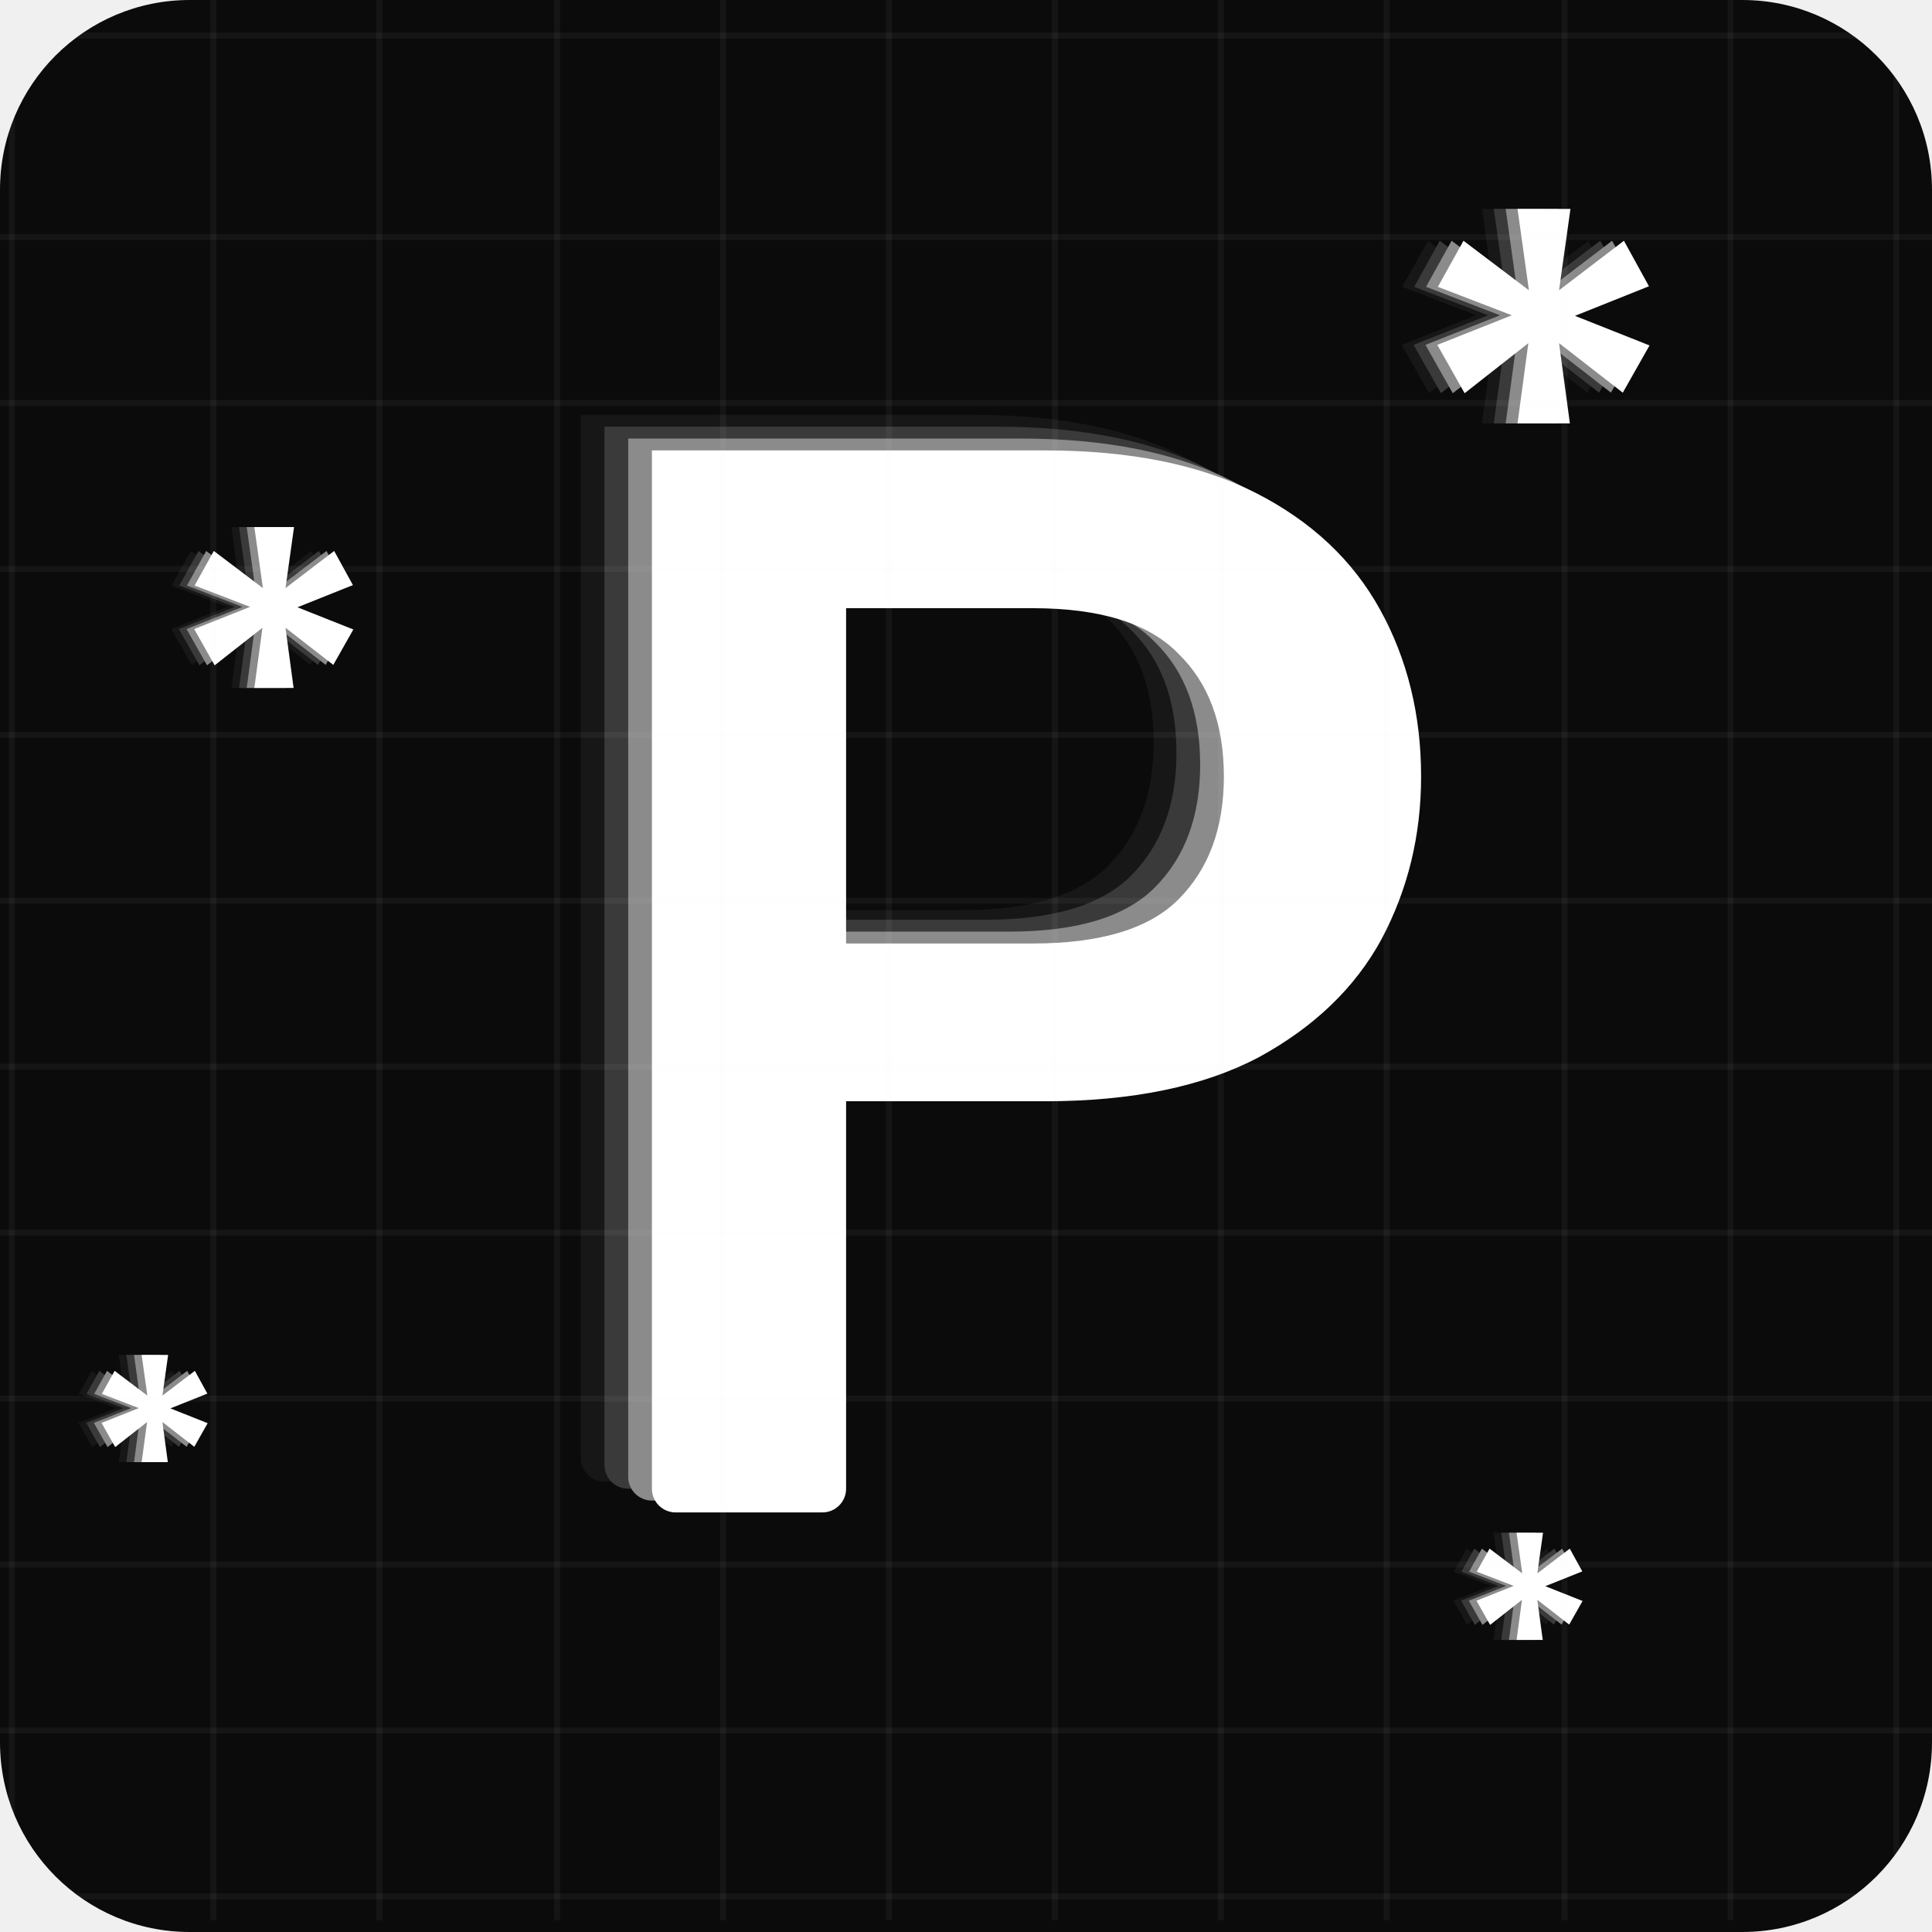
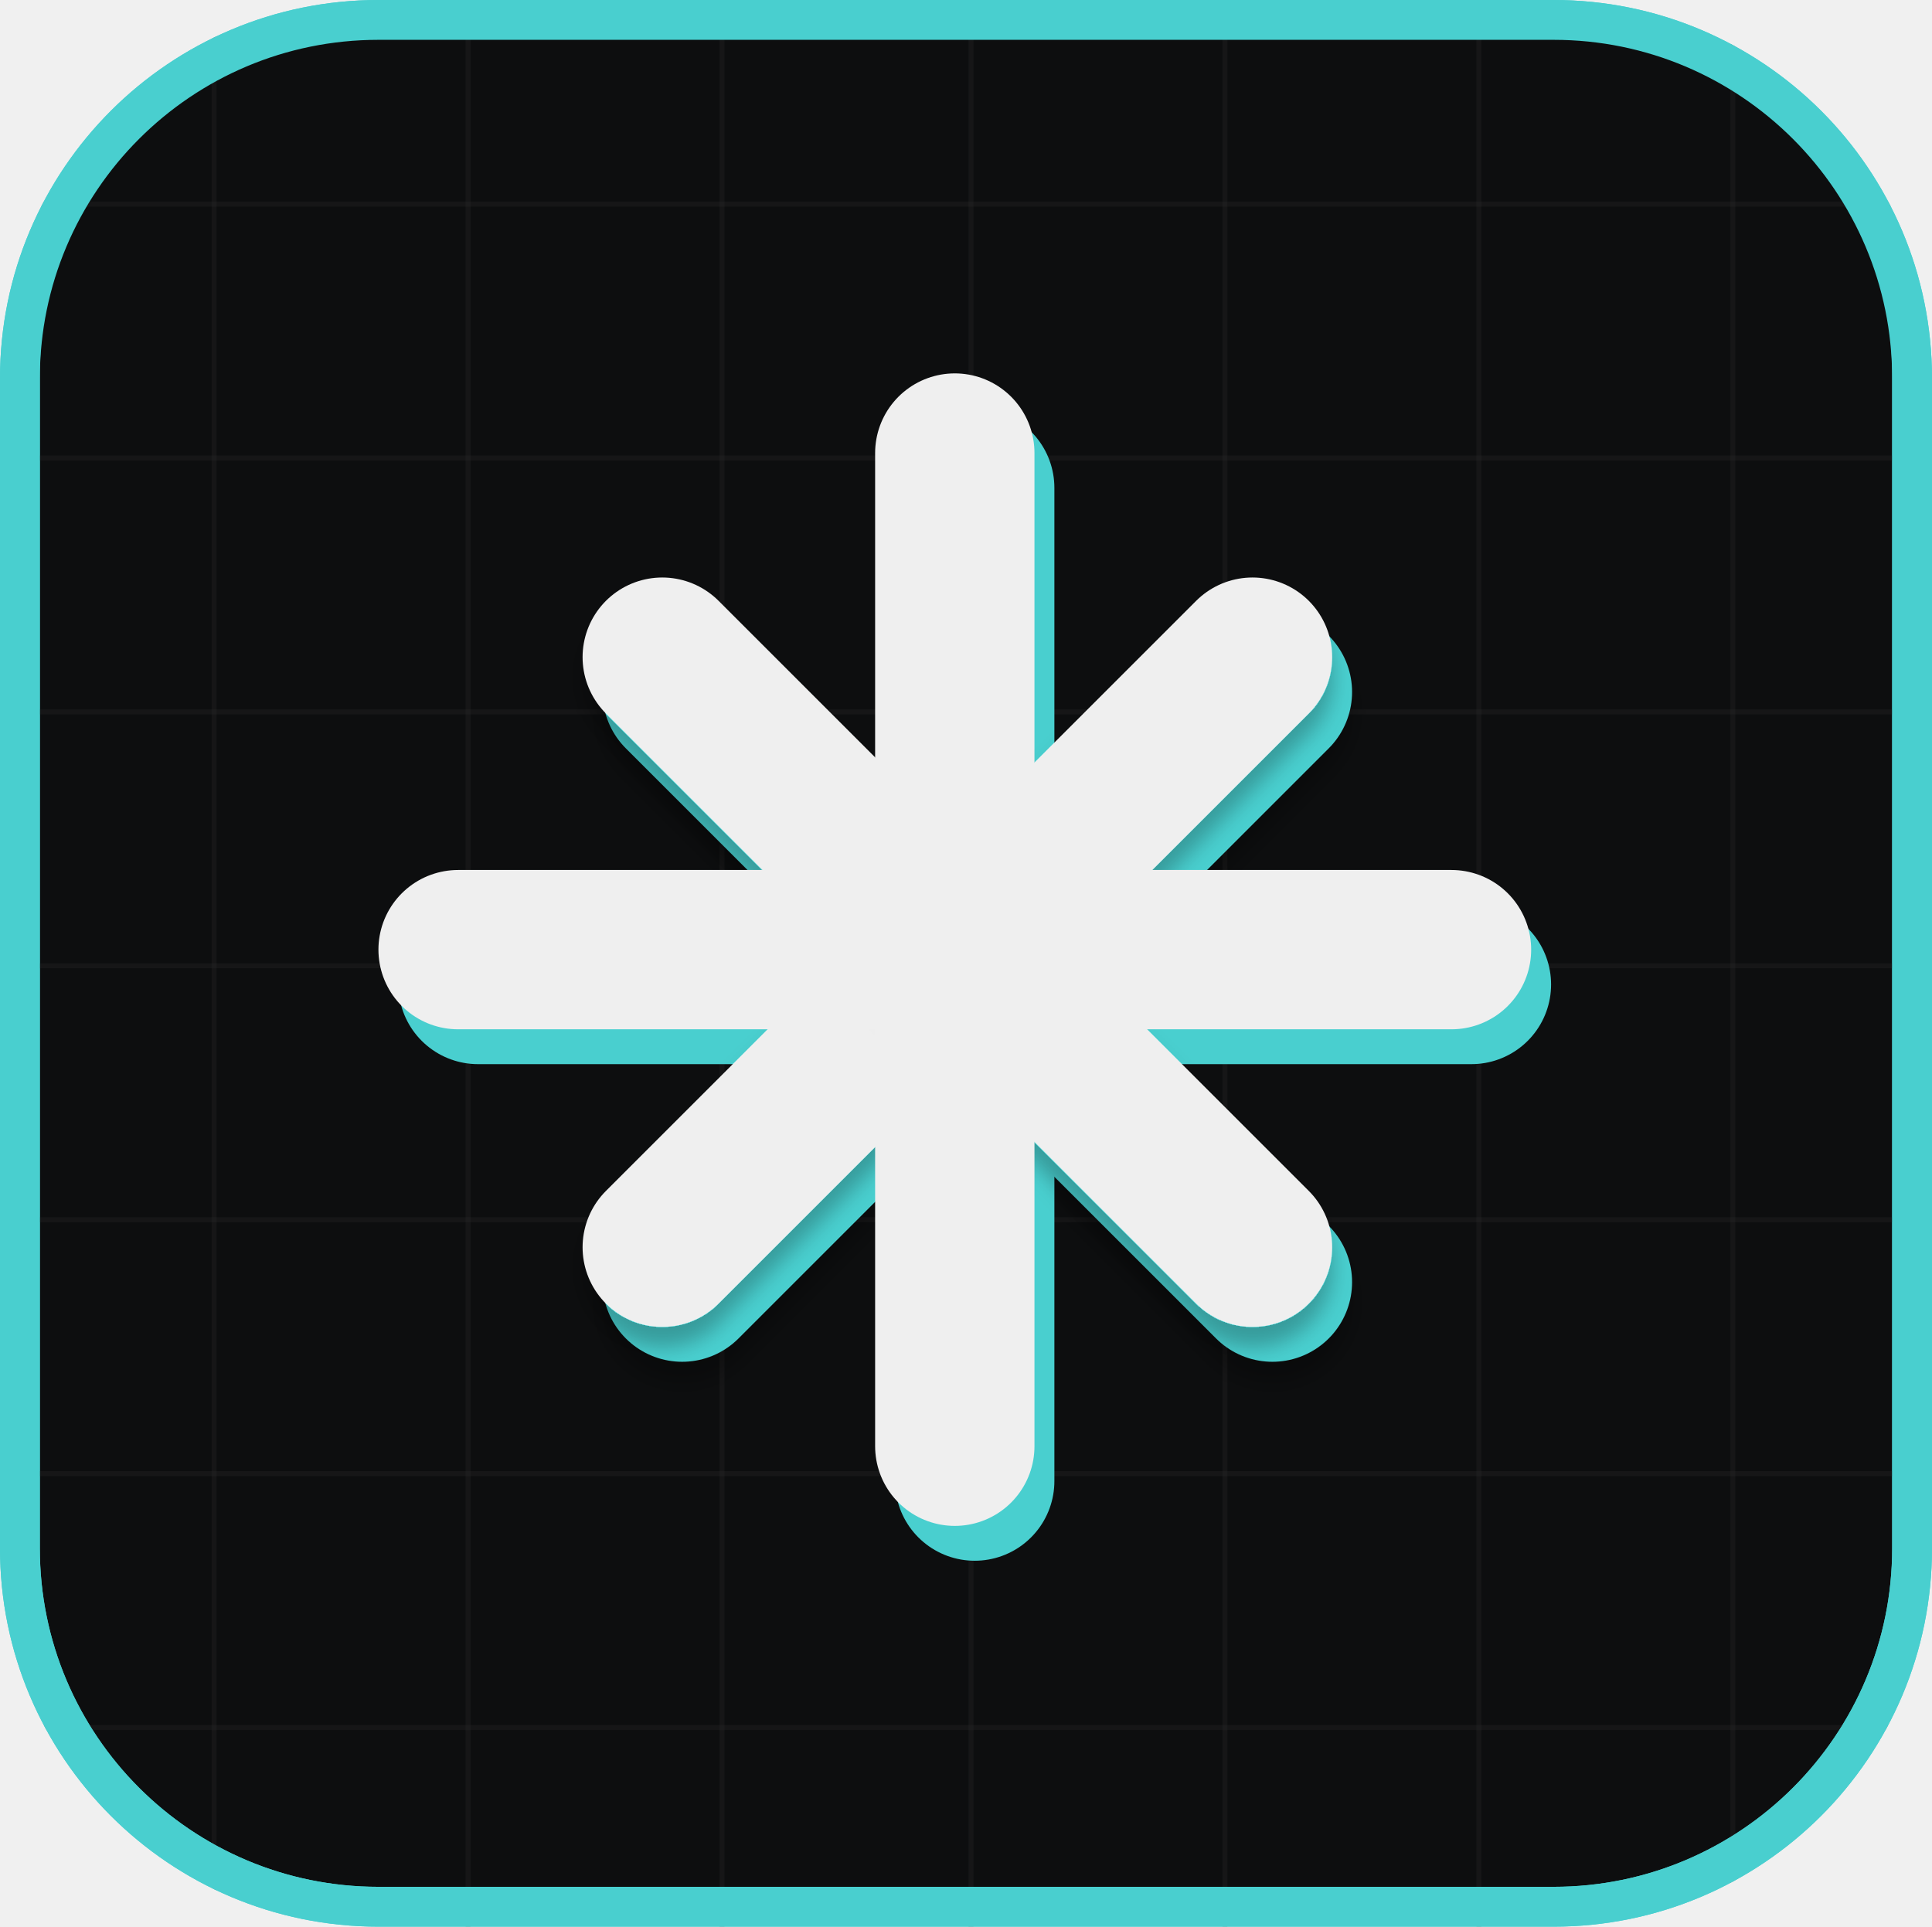
- <svg xmlns="http://www.w3.org/2000/svg" width="163" height="163" viewBox="0 0 163 163" fill="none">
-   <g clip-path="url(#clip0_104_94)">
-     <rect width="163" height="163" rx="16" fill="white" />
-     <rect width="163" height="163" rx="16" fill="#0B0B0B" />
-     <path d="M51 125C49.895 125 49 124.105 49 123V35H82.205C89.385 35 95.325 36.2 100.026 38.6C104.726 41 108.231 44.3 110.538 48.5C112.846 52.7 114 57.414 114 62.643C114 67.614 112.889 72.2 110.667 76.4C108.444 80.514 104.983 83.857 100.282 86.429C95.581 88.914 89.556 90.157 82.205 90.157H65.41V123C65.41 124.105 64.515 125 63.41 125H51ZM65.41 76.786H81.18C86.906 76.786 91.008 75.543 93.487 73.057C96.051 70.486 97.333 67.014 97.333 62.643C97.333 58.186 96.051 54.714 93.487 52.229C91.008 49.657 86.906 48.371 81.18 48.371H65.41V76.786Z" fill="#171717" />
-     <path d="M53 125.6C51.895 125.6 51 124.705 51 123.6V36H84.152C91.32 36 97.251 37.195 101.944 39.584C106.637 41.973 110.136 45.259 112.44 49.44C114.744 53.621 115.896 58.315 115.896 63.52C115.896 68.469 114.787 73.035 112.568 77.216C110.349 81.312 106.893 84.64 102.2 87.2C97.507 89.675 91.491 90.912 84.152 90.912H67.384V123.6C67.384 124.705 66.489 125.6 65.384 125.6H53ZM67.384 77.6H83.128C88.845 77.6 92.941 76.363 95.416 73.888C97.976 71.328 99.256 67.872 99.256 63.52C99.256 59.083 97.976 55.627 95.416 53.152C92.941 50.592 88.845 49.312 83.128 49.312H67.384V77.6Z" fill="#3A3A3A" />
-     <path d="M55 126.6C53.895 126.6 53 125.705 53 124.6V37H86.152C93.32 37 99.251 38.195 103.944 40.584C108.637 42.973 112.136 46.259 114.44 50.44C116.744 54.621 117.896 59.315 117.896 64.52C117.896 69.469 116.787 74.035 114.568 78.216C112.349 82.312 108.893 85.64 104.2 88.2C99.507 90.675 93.491 91.912 86.152 91.912H69.384V124.6C69.384 125.705 68.489 126.6 67.384 126.6H55ZM69.384 78.6H85.128C90.845 78.6 94.941 77.363 97.416 74.888C99.976 72.328 101.256 68.872 101.256 64.52C101.256 60.083 99.976 56.627 97.416 54.152C94.941 51.592 90.845 50.312 85.128 50.312H69.384V78.6Z" fill="#8B8B8B" />
-     <path d="M57 127.6C55.895 127.6 55 126.705 55 125.6V38H88.152C95.32 38 101.251 39.195 105.944 41.584C110.637 43.973 114.136 47.259 116.44 51.44C118.744 55.621 119.896 60.315 119.896 65.52C119.896 70.469 118.787 75.035 116.568 79.216C114.349 83.312 110.893 86.64 106.2 89.2C101.507 91.675 95.491 92.912 88.152 92.912H71.384V125.6C71.384 126.705 70.489 127.6 69.384 127.6H57ZM71.384 79.6H87.128C92.845 79.6 96.941 78.363 99.416 75.888C101.976 73.328 103.256 69.872 103.256 65.52C103.256 61.083 101.976 57.627 99.416 55.152C96.941 52.592 92.845 51.312 87.128 51.312H71.384V79.6Z" fill="white" />
-     <path d="M125.032 35.72L125.944 28.952L120.568 33.176L118.264 29.096L124.552 26.6L118.312 24.2L120.472 20.312L125.992 24.488L125.032 17.624H129.496L128.536 24.488L134.008 20.312L136.12 24.152L129.88 26.648L136.168 29.144L133.912 33.128L128.536 28.952L129.448 35.72H125.032Z" fill="#171717" />
-     <path d="M126.032 35.72L126.944 28.952L121.568 33.176L119.264 29.096L125.552 26.6L119.312 24.2L121.472 20.312L126.992 24.488L126.032 17.624H130.496L129.536 24.488L135.008 20.312L137.12 24.152L130.88 26.648L137.168 29.144L134.912 33.128L129.536 28.952L130.448 35.72H126.032Z" fill="#3A3A3A" />
-     <path d="M127.032 35.72L127.944 28.952L122.568 33.176L120.264 29.096L126.552 26.6L120.312 24.2L122.472 20.312L127.992 24.488L127.032 17.624H131.496L130.536 24.488L136.008 20.312L138.12 24.152L131.88 26.648L138.168 29.144L135.912 33.128L130.536 28.952L131.448 35.72H127.032Z" fill="#8B8B8B" />
-     <path d="M128.032 35.72L128.944 28.952L123.568 33.176L121.264 29.096L127.552 26.6L121.312 24.2L123.472 20.312L128.992 24.488L128.032 17.624H132.496L131.536 24.488L137.008 20.312L139.12 24.152L132.88 26.648L139.168 29.144L136.912 33.128L131.536 28.952L132.448 35.72H128.032Z" fill="white" />
-     <path d="M19.524 58.04L20.208 52.964L16.176 56.132L14.448 53.072L19.164 51.2L14.484 49.4L16.104 46.484L20.244 49.616L19.524 44.468H22.872L22.152 49.616L26.256 46.484L27.84 49.364L23.16 51.236L27.876 53.108L26.184 56.096L22.152 52.964L22.836 58.04H19.524Z" fill="#171717" />
-     <path d="M20.169 58.04L20.853 52.964L16.821 56.132L15.093 53.072L19.809 51.2L15.129 49.4L16.749 46.484L20.889 49.616L20.169 44.468H23.517L22.797 49.616L26.901 46.484L28.485 49.364L23.805 51.236L28.521 53.108L26.829 56.096L22.797 52.964L23.481 58.04H20.169Z" fill="#3A3A3A" />
-     <path d="M20.814 58.04L21.498 52.964L17.466 56.132L15.738 53.072L20.454 51.2L15.774 49.4L17.394 46.484L21.534 49.616L20.814 44.468H24.162L23.442 49.616L27.546 46.484L29.13 49.364L24.45 51.236L29.166 53.108L27.474 56.096L23.442 52.964L24.126 58.04H20.814Z" fill="#8B8B8B" />
-     <path d="M21.459 58.04L22.143 52.964L18.111 56.132L16.384 53.072L21.099 51.2L16.419 49.4L18.04 46.484L22.18 49.616L21.459 44.468H24.808L24.087 49.616L28.192 46.484L29.776 49.364L25.096 51.236L29.811 53.108L28.119 56.096L24.087 52.964L24.771 58.04H21.459Z" fill="white" />
-     <path d="M126.016 138.36L126.472 134.976L123.784 137.088L122.632 135.048L125.776 133.8L122.656 132.6L123.736 130.656L126.496 132.744L126.016 129.312H128.248L127.768 132.744L130.504 130.656L131.56 132.576L128.44 133.824L131.584 135.072L130.456 137.064L127.768 134.976L128.224 138.36H126.016Z" fill="#171717" />
-     <path d="M126.661 138.36L127.117 134.976L124.429 137.088L123.277 135.048L126.421 133.8L123.301 132.6L124.381 130.656L127.141 132.744L126.661 129.312H128.893L128.413 132.744L131.149 130.656L132.205 132.576L129.085 133.824L132.229 135.072L131.101 137.064L128.413 134.976L128.869 138.36H126.661Z" fill="#3A3A3A" />
-     <path d="M127.306 138.36L127.762 134.976L125.074 137.088L123.922 135.048L127.066 133.8L123.946 132.6L125.026 130.656L127.786 132.744L127.306 129.312H129.538L129.058 132.744L131.794 130.656L132.85 132.576L129.73 133.824L132.874 135.072L131.746 137.064L129.058 134.976L129.514 138.36H127.306Z" fill="#8B8B8B" />
-     <path d="M127.951 138.36L128.407 134.976L125.719 137.088L124.567 135.048L127.711 133.8L124.591 132.6L125.671 130.656L128.431 132.744L127.951 129.312H130.183L129.703 132.744L132.439 130.656L133.495 132.576L130.375 133.824L133.519 135.072L132.391 137.064L129.703 134.976L130.159 138.36H127.951Z" fill="white" />
-     <path d="M10.016 123.36L10.472 119.976L7.784 122.088L6.632 120.048L9.776 118.8L6.656 117.6L7.736 115.656L10.496 117.744L10.016 114.312H12.248L11.768 117.744L14.504 115.656L15.56 117.576L12.44 118.824L15.584 120.072L14.456 122.064L11.768 119.976L12.224 123.36H10.016Z" fill="#171717" />
-     <path d="M10.661 123.36L11.117 119.976L8.429 122.088L7.277 120.048L10.421 118.8L7.301 117.6L8.381 115.656L11.141 117.744L10.661 114.312H12.893L12.413 117.744L15.149 115.656L16.205 117.576L13.085 118.824L16.229 120.072L15.101 122.064L12.413 119.976L12.869 123.36H10.661Z" fill="#3A3A3A" />
-     <path d="M11.306 123.36L11.762 119.976L9.074 122.088L7.922 120.048L11.066 118.8L7.946 117.6L9.026 115.656L11.786 117.744L11.306 114.312H13.538L13.058 117.744L15.794 115.656L16.85 117.576L13.73 118.824L16.874 120.072L15.746 122.064L13.058 119.976L13.514 123.36H11.306Z" fill="#8B8B8B" />
-     <path d="M11.951 123.36L12.408 119.976L9.719 122.088L8.567 120.048L11.711 118.8L8.591 117.6L9.671 115.656L12.431 117.744L11.951 114.312H14.184L13.704 117.744L16.439 115.656L17.495 117.576L14.376 118.824L17.52 120.072L16.392 122.064L13.704 119.976L14.159 123.36H11.951Z" fill="white" />
-     <path d="M1 1L1 163" stroke="#ECECEC" stroke-opacity="0.05" stroke-width="0.5" />
-     <path d="M162 3L-2 3" stroke="#ECECEC" stroke-opacity="0.05" stroke-width="0.5" />
-     <path d="M18 0L18 162" stroke="#ECECEC" stroke-opacity="0.05" stroke-width="0.5" />
-     <path d="M163 20L-1 20" stroke="#ECECEC" stroke-opacity="0.05" stroke-width="0.5" />
-     <path d="M32 0L32 162" stroke="#ECECEC" stroke-opacity="0.05" stroke-width="0.5" />
-     <path d="M163 34L-1 34" stroke="#ECECEC" stroke-opacity="0.05" stroke-width="0.5" />
-     <path d="M47 0L47 162" stroke="#ECECEC" stroke-opacity="0.05" stroke-width="0.5" />
-     <path d="M163 48L-1 48" stroke="#ECECEC" stroke-opacity="0.05" stroke-width="0.5" />
-     <path d="M61 0L61 162" stroke="#ECECEC" stroke-opacity="0.05" stroke-width="0.5" />
-     <path d="M163 62L-1 62" stroke="#ECECEC" stroke-opacity="0.05" stroke-width="0.5" />
-     <path d="M75 0L75 162" stroke="#ECECEC" stroke-opacity="0.05" stroke-width="0.5" />
-     <path d="M163 76L-1 76" stroke="#ECECEC" stroke-opacity="0.05" stroke-width="0.5" />
-     <path d="M89 0L89 162" stroke="#ECECEC" stroke-opacity="0.05" stroke-width="0.5" />
-     <path d="M163 90L-1 90" stroke="#ECECEC" stroke-opacity="0.05" stroke-width="0.5" />
-     <path d="M103 0L103 162" stroke="#ECECEC" stroke-opacity="0.05" stroke-width="0.5" />
-     <path d="M163 104L-1 104" stroke="#ECECEC" stroke-opacity="0.05" stroke-width="0.5" />
-     <path d="M117 0L117 162" stroke="#ECECEC" stroke-opacity="0.05" stroke-width="0.5" />
-     <path d="M163 118L-1 118" stroke="#ECECEC" stroke-opacity="0.05" stroke-width="0.5" />
-     <path d="M132 0L132 162" stroke="#ECECEC" stroke-opacity="0.05" stroke-width="0.5" />
-     <path d="M163 132L-1 132" stroke="#ECECEC" stroke-opacity="0.05" stroke-width="0.5" />
-     <path d="M146 0L146 162" stroke="#ECECEC" stroke-opacity="0.05" stroke-width="0.5" />
-     <path d="M163 146L-1 146" stroke="#ECECEC" stroke-opacity="0.05" stroke-width="0.5" />
-     <path d="M160 0L160 162" stroke="#ECECEC" stroke-opacity="0.05" stroke-width="0.5" />
-     <path d="M163 160L-1 160" stroke="#ECECEC" stroke-opacity="0.05" stroke-width="0.5" />
+ <svg xmlns="http://www.w3.org/2000/svg" width="388" height="387" viewBox="0 0 388 387" fill="none">
+   <g clip-path="url(#clip0_136_43)">
+     <rect x="4" y="3" width="380" height="380" rx="72" fill="#0D0E0F" stroke="#49CFCF" stroke-width="8" />
+     <path d="M43 1V387" stroke="#313131" stroke-opacity="0.25" />
+     <path d="M388 41L2 41" stroke="#313131" stroke-opacity="0.25" />
+     <path d="M94 1V387" stroke="#313131" stroke-opacity="0.25" />
+     <path d="M388 92L2 92" stroke="#313131" stroke-opacity="0.25" />
+     <path d="M145 1V387" stroke="#313131" stroke-opacity="0.25" />
+     <path d="M388 143L2 143" stroke="#313131" stroke-opacity="0.25" />
+     <path d="M195 1V387" stroke="#313131" stroke-opacity="0.25" />
+     <path d="M388 194L2 194" stroke="#313131" stroke-opacity="0.25" />
+     <path d="M246 1V387" stroke="#313131" stroke-opacity="0.25" />
+     <path d="M388 245L2 245" stroke="#313131" stroke-opacity="0.25" />
+     <path d="M297 1V387" stroke="#313131" stroke-opacity="0.25" />
+     <path d="M388 296L2 296" stroke="#313131" stroke-opacity="0.25" />
+     <path d="M348 1V387" stroke="#313131" stroke-opacity="0.25" />
+     <path d="M388 347L2 347" stroke="#313131" stroke-opacity="0.25" />
+     <g filter="url(#filter0_d_136_43)">
+       <path d="M255.534 139L137 257.534" stroke="#49CFCF" stroke-width="32" stroke-linecap="round" />
+     </g>
+     <g filter="url(#filter1_d_136_43)">
+       <path d="M255.534 257.534L137 139" stroke="#49CFCF" stroke-width="32" stroke-linecap="round" />
+     </g>
+     <path d="M195.75 98V297.5M295.5 197.75L96 197.75" stroke="#49CFCF" stroke-width="32" stroke-linecap="round" />
+     <g filter="url(#filter2_d_136_43)">
+       <path d="M251.534 132L133 250.534" stroke="#EFEFEF" stroke-width="32" stroke-linecap="round" />
+     </g>
+     <g filter="url(#filter3_d_136_43)">
+       <path d="M251.534 250.534L133 132" stroke="#EFEFEF" stroke-width="32" stroke-linecap="round" />
+     </g>
+     <path d="M191.75 91V290.5M291.5 190.75L92 190.75" stroke="#EFEFEF" stroke-width="32" stroke-linecap="round" />
  </g>
+   <rect x="4" y="4" width="380" height="379" rx="72" stroke="#49CFCF" stroke-width="8" />
  <defs>
-     <clipPath id="clip0_104_94">
-       <rect width="163" height="163" rx="16" fill="white" />
+     <filter id="filter0_d_136_43" x="117" y="123" width="158.534" height="158.534" filterUnits="userSpaceOnUse" color-interpolation-filters="sRGB">
+       <feFlood flood-opacity="0" result="BackgroundImageFix" />
+       <feColorMatrix in="SourceAlpha" type="matrix" values="0 0 0 0 0 0 0 0 0 0 0 0 0 0 0 0 0 0 127 0" result="hardAlpha" />
+       <feOffset dy="4" />
+       <feGaussianBlur stdDeviation="2" />
+       <feComposite in2="hardAlpha" operator="out" />
+       <feColorMatrix type="matrix" values="0 0 0 0 0 0 0 0 0 0 0 0 0 0 0 0 0 0 0.25 0" />
+       <feBlend mode="normal" in2="BackgroundImageFix" result="effect1_dropShadow_136_43" />
+       <feBlend mode="normal" in="SourceGraphic" in2="effect1_dropShadow_136_43" result="shape" />
+     </filter>
+     <filter id="filter1_d_136_43" x="117" y="123" width="158.534" height="158.534" filterUnits="userSpaceOnUse" color-interpolation-filters="sRGB">
+       <feFlood flood-opacity="0" result="BackgroundImageFix" />
+       <feColorMatrix in="SourceAlpha" type="matrix" values="0 0 0 0 0 0 0 0 0 0 0 0 0 0 0 0 0 0 127 0" result="hardAlpha" />
+       <feOffset dy="4" />
+       <feGaussianBlur stdDeviation="2" />
+       <feComposite in2="hardAlpha" operator="out" />
+       <feColorMatrix type="matrix" values="0 0 0 0 0 0 0 0 0 0 0 0 0 0 0 0 0 0 0.25 0" />
+       <feBlend mode="normal" in2="BackgroundImageFix" result="effect1_dropShadow_136_43" />
+       <feBlend mode="normal" in="SourceGraphic" in2="effect1_dropShadow_136_43" result="shape" />
+     </filter>
+     <filter id="filter2_d_136_43" x="113" y="116" width="158.534" height="158.534" filterUnits="userSpaceOnUse" color-interpolation-filters="sRGB">
+       <feFlood flood-opacity="0" result="BackgroundImageFix" />
+       <feColorMatrix in="SourceAlpha" type="matrix" values="0 0 0 0 0 0 0 0 0 0 0 0 0 0 0 0 0 0 127 0" result="hardAlpha" />
+       <feOffset dy="4" />
+       <feGaussianBlur stdDeviation="2" />
+       <feComposite in2="hardAlpha" operator="out" />
+       <feColorMatrix type="matrix" values="0 0 0 0 0 0 0 0 0 0 0 0 0 0 0 0 0 0 0.25 0" />
+       <feBlend mode="normal" in2="BackgroundImageFix" result="effect1_dropShadow_136_43" />
+       <feBlend mode="normal" in="SourceGraphic" in2="effect1_dropShadow_136_43" result="shape" />
+     </filter>
+     <filter id="filter3_d_136_43" x="113" y="116" width="158.534" height="158.534" filterUnits="userSpaceOnUse" color-interpolation-filters="sRGB">
+       <feFlood flood-opacity="0" result="BackgroundImageFix" />
+       <feColorMatrix in="SourceAlpha" type="matrix" values="0 0 0 0 0 0 0 0 0 0 0 0 0 0 0 0 0 0 127 0" result="hardAlpha" />
+       <feOffset dy="4" />
+       <feGaussianBlur stdDeviation="2" />
+       <feComposite in2="hardAlpha" operator="out" />
+       <feColorMatrix type="matrix" values="0 0 0 0 0 0 0 0 0 0 0 0 0 0 0 0 0 0 0.25 0" />
+       <feBlend mode="normal" in2="BackgroundImageFix" result="effect1_dropShadow_136_43" />
+       <feBlend mode="normal" in="SourceGraphic" in2="effect1_dropShadow_136_43" result="shape" />
+     </filter>
+     <clipPath id="clip0_136_43">
+       <rect width="388" height="387" rx="76" fill="white" />
    </clipPath>
  </defs>
</svg>
